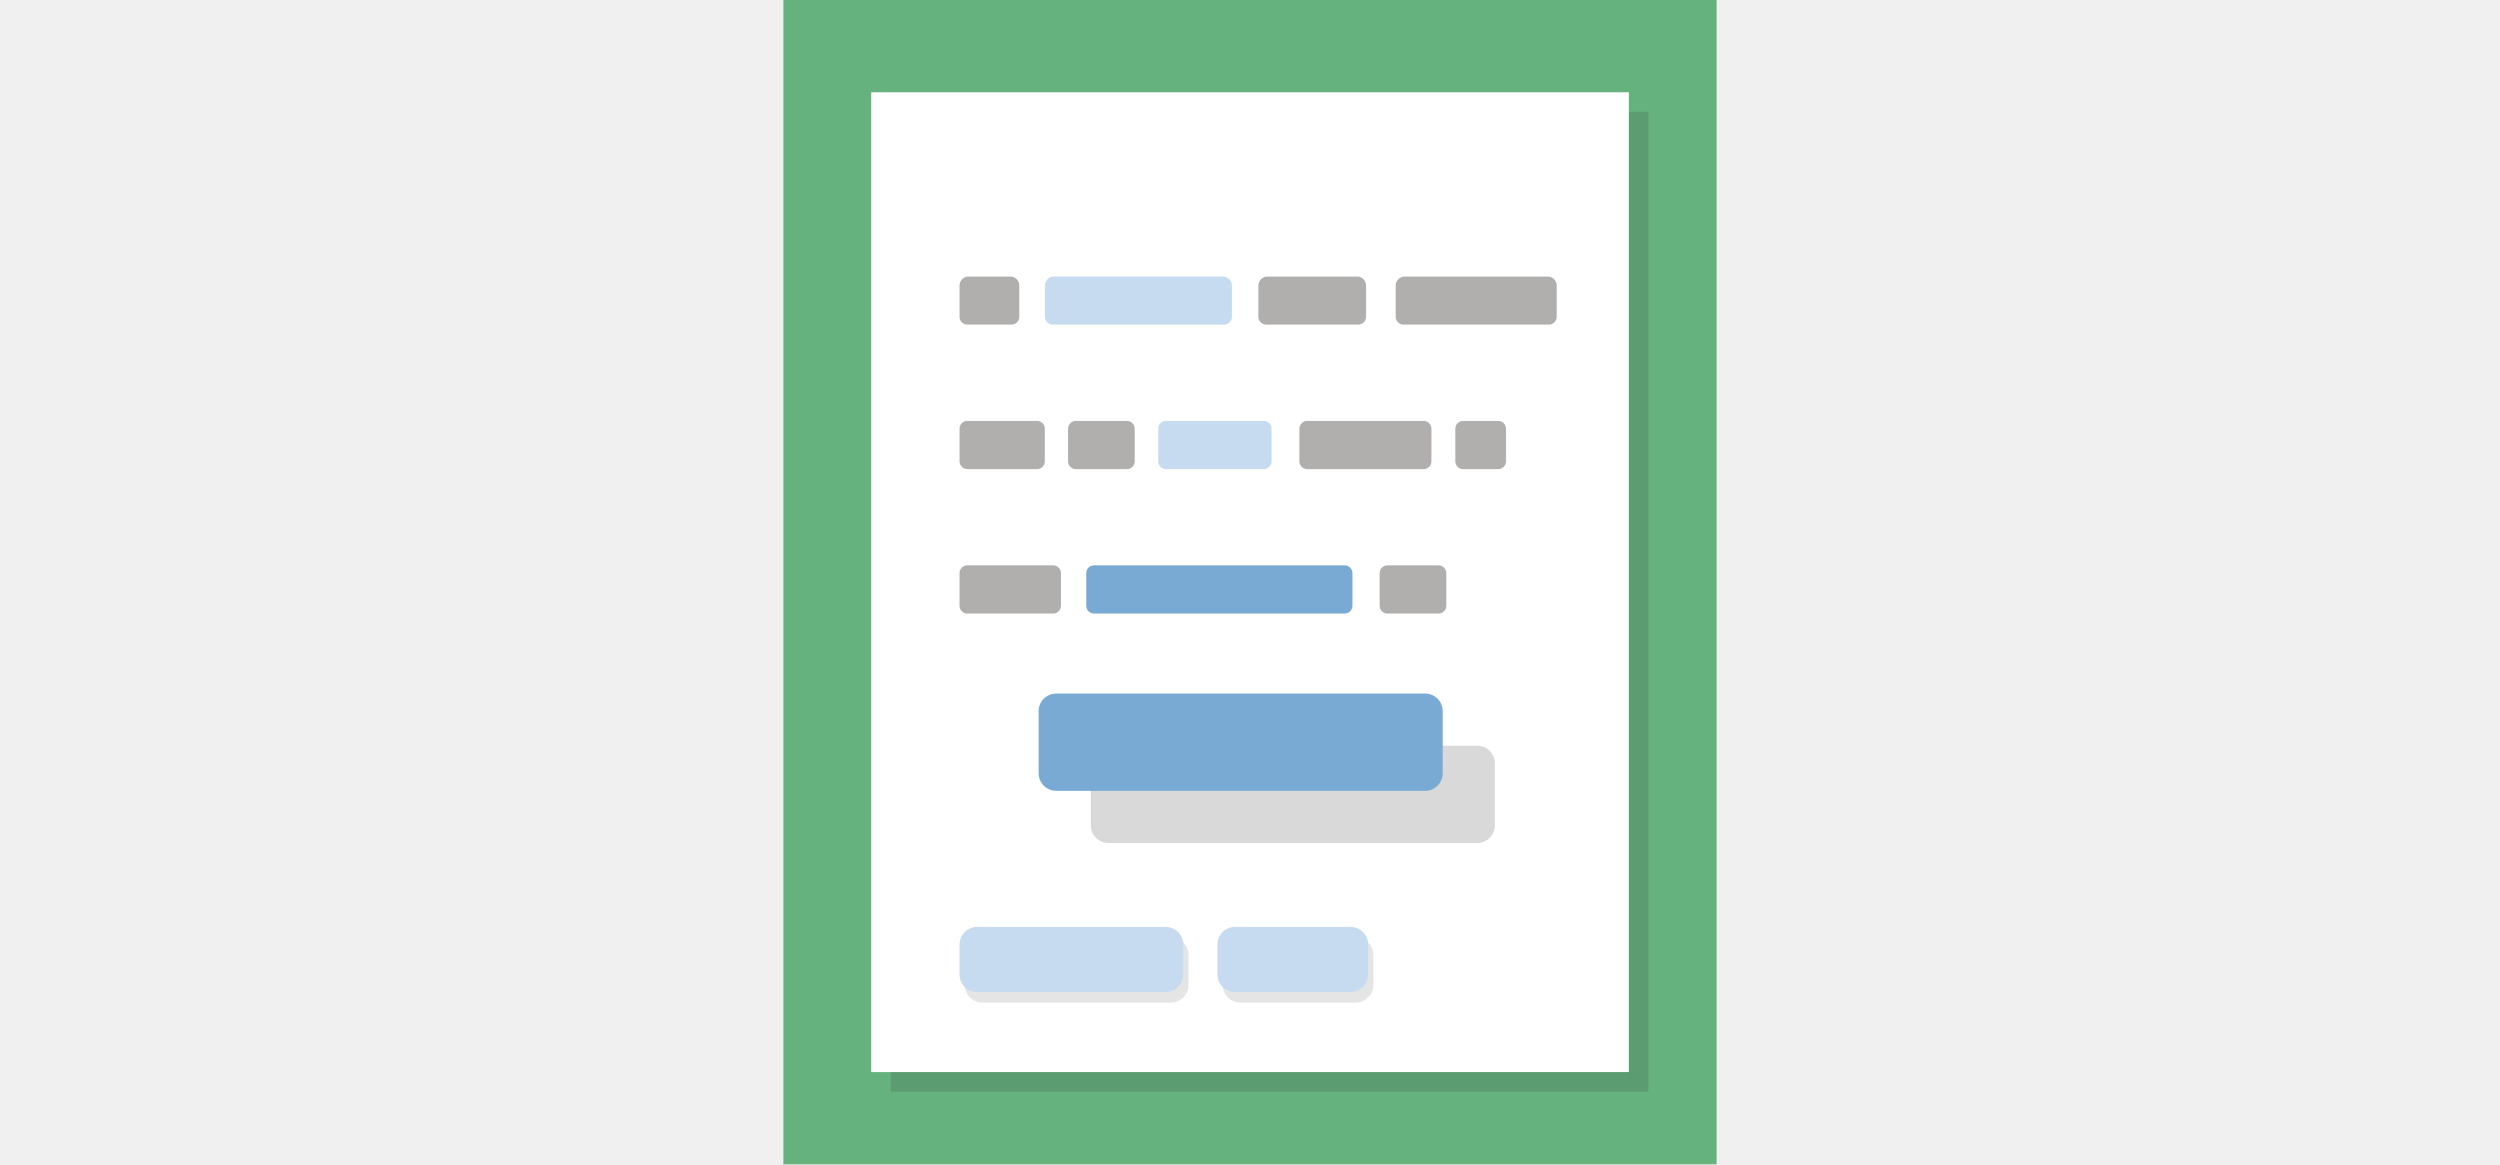
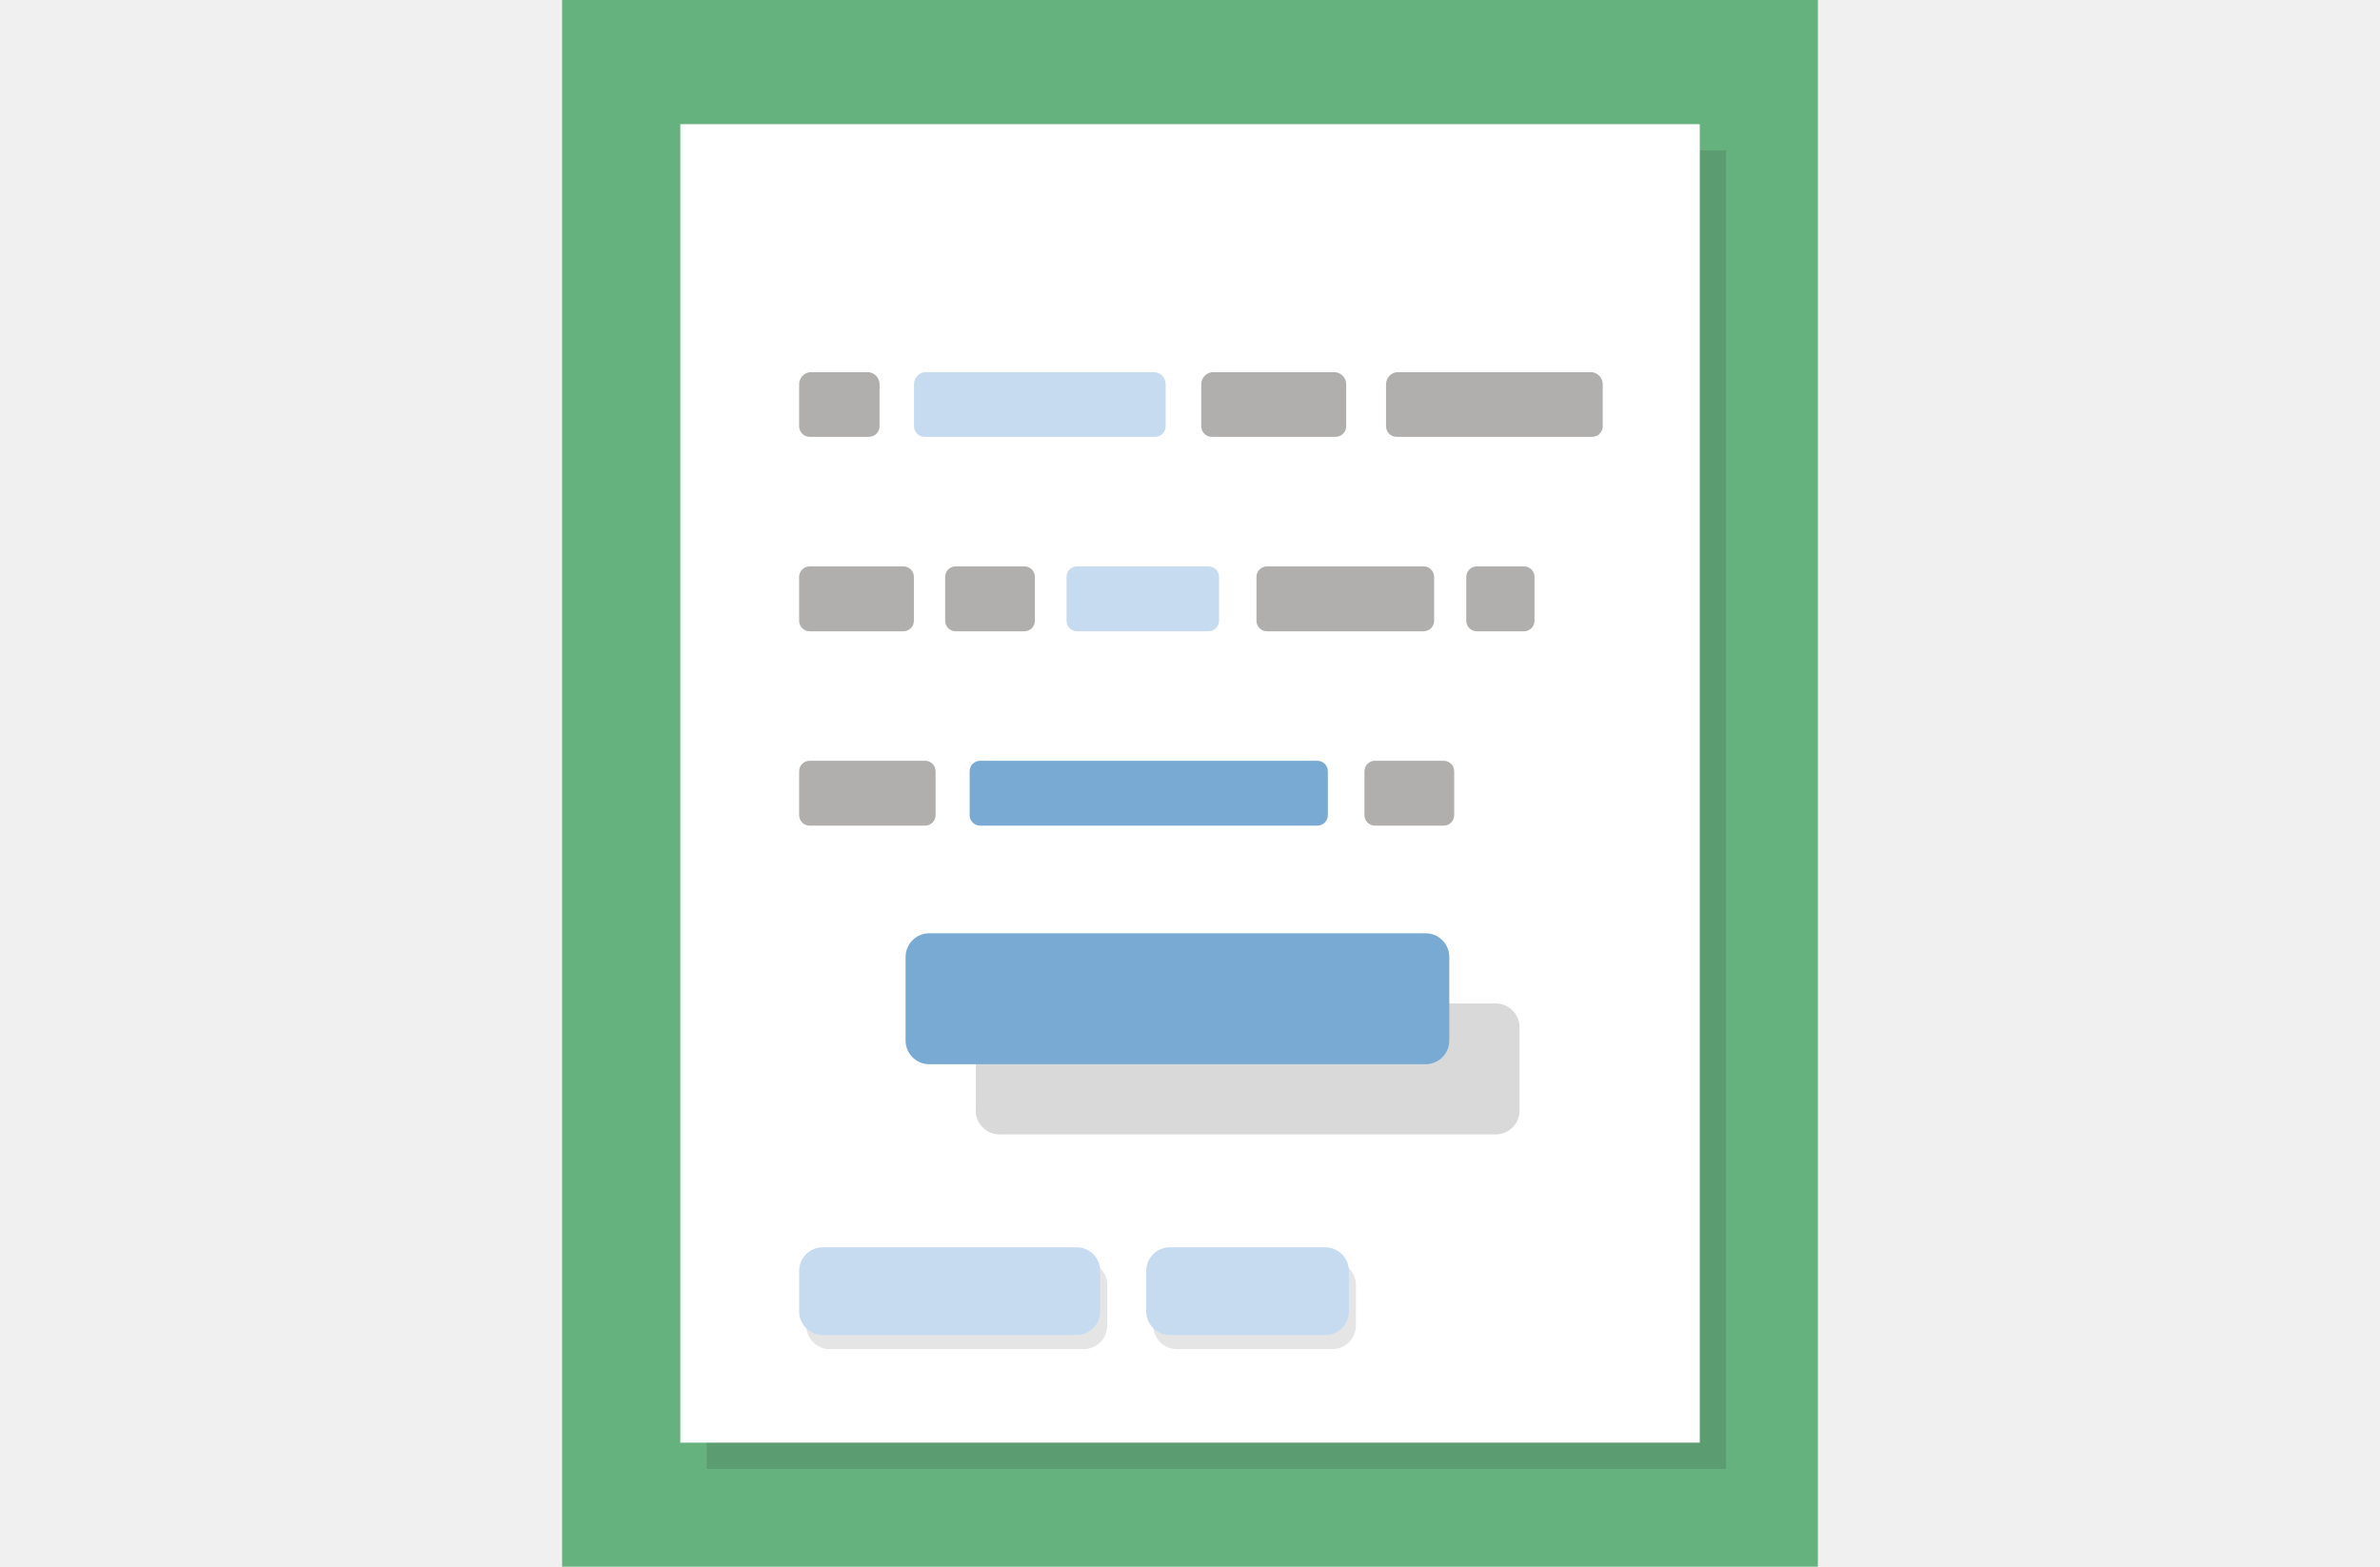
- <svg xmlns="http://www.w3.org/2000/svg" enable-background="new 0 0 4608 2146" height="2146" viewBox="0 0 4608 2146" width="4608">
+ <svg xmlns="http://www.w3.org/2000/svg" enable-background="new 674 0 3260 2146" height="2146" viewBox="674 0 3260 2146" width="3260">
  <path d="m1443.954 0h1720.092v2146h-1720.092z" fill="#66b27f" />
  <path d="m1641.869 206.084h1396.422v1805.991h-1396.422z" fill="#231f20" opacity=".15" />
-   <path d="m1605.851 170.066h1396.422v1805.991h-1396.422z" fill="#fff" />
+   <path d="m1605.852 170.066h1396.422v1805.991h-1396.422z" fill="#fff" />
  <g opacity=".5">
-     <path d="m1810.696 1727.766h347.56c17.91 0 32.429 14.52 32.429 32.43v55.327c0 17.909-14.519 32.428-32.429 32.428h-347.56c-17.91 0-32.428-14.519-32.428-32.428v-55.327c.001-17.911 14.518-32.43 32.428-32.43z" opacity=".2" />
-     <path d="m1801.042 1708.457h347.559c17.911 0 32.43 14.52 32.43 32.429v55.328c0 17.909-14.519 32.428-32.43 32.428h-347.559c-17.91 0-32.428-14.519-32.428-32.428v-55.328c0-17.909 14.518-32.429 32.428-32.429z" fill="#8db7e2" />
+     <path d="m1810.696 1727.766h347.56c17.91 0 32.43 14.521 32.43 32.431v55.327c0 17.908-14.52 32.428-32.43 32.428h-347.56c-17.91 0-32.429-14.52-32.429-32.428v-55.327c.003-17.912 14.519-32.431 32.429-32.431z" opacity=".2" />
+     <path d="m1801.042 1708.457h347.56c17.91 0 32.43 14.52 32.43 32.429v55.328c0 17.909-14.52 32.428-32.43 32.428h-347.56c-17.91 0-32.428-14.519-32.428-32.428v-55.328c0-17.909 14.518-32.429 32.428-32.429z" fill="#8db7e2" />
  </g>
  <g opacity=".5">
-     <path d="m2286.115 1727.766h212.768c17.909 0 32.429 14.52 32.429 32.43v55.327c0 17.909-14.52 32.428-32.429 32.428h-212.768c-17.911 0-32.43-14.519-32.43-32.428v-55.327c.001-17.911 14.519-32.43 32.43-32.43z" opacity=".2" />
-     <path d="m2276.46 1708.457h212.769c17.909 0 32.429 14.52 32.429 32.429v55.328c0 17.909-14.52 32.428-32.429 32.428h-212.769c-17.91 0-32.429-14.519-32.429-32.428v-55.328c0-17.909 14.519-32.429 32.429-32.429z" fill="#8db7e2" />
+     <path d="m2286.115 1727.766h212.768c17.909 0 32.43 14.521 32.43 32.431v55.327c0 17.908-14.521 32.428-32.43 32.428h-212.768c-17.911 0-32.43-14.52-32.43-32.428v-55.327c.001-17.912 14.519-32.431 32.43-32.431z" opacity=".2" />
+     <path d="m2276.46 1708.457h212.769c17.909 0 32.43 14.52 32.43 32.429v55.328c0 17.909-14.521 32.428-32.43 32.428h-212.769c-17.91 0-32.429-14.519-32.429-32.428v-55.328c0-17.909 14.519-32.429 32.429-32.429z" fill="#8db7e2" />
  </g>
-   <path d="m2043.021 1374.514h679.893c17.911 0 32.429 14.52 32.429 32.43v114.49c0 17.911-14.518 32.429-32.429 32.429h-679.893c-17.91 0-32.43-14.518-32.43-32.429v-114.49c.001-17.911 14.52-32.43 32.43-32.43z" opacity=".15" />
-   <path d="m1946.849 1278.341h679.893c17.91 0 32.43 14.519 32.43 32.43v114.491c0 17.91-14.52 32.429-32.43 32.429h-679.893c-17.909 0-32.428-14.519-32.428-32.429v-114.491c0-17.912 14.518-32.43 32.428-32.43z" fill="#79aad3" />
-   <path d="m2256.284 598.325h-315.995c-7.854-.066-14.225-6.381-14.358-14.233v-57.803c.041-8.288 6.151-15.295 14.358-16.461h315.995c8.349 1.185 14.505 8.403 14.357 16.832v57.432c-.132 7.852-6.501 14.167-14.357 14.233z" fill="#8db7e2" opacity=".5" />
+   <path d="m2043.021 1374.514h679.893c17.911 0 32.429 14.521 32.429 32.431v114.489c0 17.911-14.518 32.43-32.429 32.43h-679.893c-17.91 0-32.431-14.519-32.431-32.43v-114.489c.002-17.912 14.521-32.431 32.431-32.431z" opacity=".15" />
+   <path d="m1946.85 1278.341h679.893c17.91 0 32.43 14.52 32.43 32.431v114.49c0 17.91-14.52 32.43-32.43 32.43h-679.894c-17.909 0-32.428-14.52-32.428-32.43v-114.49c0-17.913 14.518-32.431 32.429-32.431z" fill="#79aad3" />
+   <path d="m2256.284 598.325h-315.995c-7.854-.066-14.225-6.381-14.358-14.233v-57.803c.041-8.288 6.151-15.295 14.358-16.461h315.995c8.349 1.185 14.505 8.403 14.356 16.832v57.432c-.131 7.852-6.5 14.167-14.356 14.233z" fill="#8db7e2" opacity=".5" />
  <g fill="#b0afad">
-     <path d="m1864.415 598.325h-81.443c-7.854-.066-14.224-6.381-14.357-14.233v-57.803c.041-8.288 6.151-15.295 14.357-16.461h81.443c8.349 1.185 14.505 8.403 14.358 16.832v57.432c-.133 7.852-6.502 14.167-14.358 14.233z" />
-     <path d="m2503.587 598.325h-169.695c-7.902.001-14.346-6.333-14.482-14.233v-57.803c.051-8.33 6.227-15.352 14.482-16.461h169.695c8.346 1.185 14.504 8.403 14.357 16.832v57.432c-.134 7.852-6.504 14.167-14.357 14.233z" />
-     <path d="m2854.982 598.325h-268.097c-7.854-.066-14.223-6.381-14.357-14.233v-57.803c.041-8.288 6.151-15.295 14.357-16.461h268.097c8.347 1.185 14.503 8.403 14.356 16.832v57.432c-.132 7.852-6.502 14.167-14.356 14.233z" />
-     <path d="m1782.973 775.818h128.478c7.929 0 14.357 6.427 14.357 14.357v60.154c0 7.93-6.429 14.357-14.357 14.357h-128.478c-7.931 0-14.358-6.427-14.358-14.357v-60.154c-.001-7.929 6.427-14.357 14.358-14.357z" />
-     <path d="m1982.991 775.818h94.191c7.93 0 14.358 6.427 14.358 14.357v60.154c0 7.93-6.429 14.357-14.358 14.357h-94.191c-7.929 0-14.357-6.427-14.357-14.357v-60.154c0-7.929 6.428-14.357 14.357-14.357z" />
-     <path d="m2409.394 775.818h214.625c7.93 0 14.357 6.427 14.357 14.357v60.154c0 7.93-6.428 14.357-14.357 14.357h-214.625c-7.93 0-14.357-6.427-14.357-14.357v-60.154c-.001-7.929 6.427-14.357 14.357-14.357z" />
-     <path d="m2696.798 775.818h64.734c7.928 0 14.357 6.427 14.357 14.357v60.154c0 7.93-6.43 14.357-14.357 14.357h-64.734c-7.93 0-14.357-6.427-14.357-14.357v-60.154c-.001-7.929 6.427-14.357 14.357-14.357z" />
+     <path d="m1864.415 598.325h-81.442c-7.854-.066-14.225-6.381-14.357-14.233v-57.803c.041-8.288 6.15-15.295 14.357-16.461h81.442c8.349 1.185 14.505 8.403 14.358 16.832v57.432c-.132 7.852-6.502 14.167-14.358 14.233z" />
+     <path d="m2503.587 598.325h-169.695c-7.901.001-14.346-6.333-14.481-14.233v-57.803c.051-8.33 6.227-15.352 14.481-16.461h169.695c8.346 1.185 14.504 8.403 14.356 16.832v57.432c-.133 7.852-6.504 14.167-14.356 14.233z" />
+     <path d="m2854.982 598.325h-268.098c-7.854-.066-14.223-6.381-14.356-14.233v-57.803c.041-8.288 6.15-15.295 14.356-16.461h268.098c8.347 1.185 14.502 8.403 14.355 16.832v57.432c-.131 7.852-6.501 14.167-14.355 14.233z" />
+     <path d="m1782.973 775.818h128.479c7.929 0 14.357 6.427 14.357 14.356v60.154c0 7.93-6.43 14.356-14.357 14.356h-128.479c-7.931 0-14.357-6.427-14.357-14.356v-60.154c-.002-7.928 6.426-14.356 14.357-14.356z" />
+     <path d="m1982.991 775.818h94.19c7.93 0 14.358 6.427 14.358 14.356v60.154c0 7.93-6.429 14.356-14.358 14.356h-94.191c-7.928 0-14.356-6.427-14.356-14.356v-60.154c0-7.928 6.428-14.356 14.357-14.356z" />
+     <path d="m2409.395 775.818h214.625c7.93 0 14.356 6.427 14.356 14.356v60.154c0 7.93-6.428 14.356-14.356 14.356h-214.625c-7.931 0-14.357-6.427-14.357-14.356v-60.154c-.002-7.928 6.426-14.356 14.357-14.356z" />
+     <path d="m2696.798 775.818h64.734c7.928 0 14.356 6.427 14.356 14.356v60.154c0 7.93-6.43 14.356-14.356 14.356h-64.734c-7.93 0-14.356-6.427-14.356-14.356v-60.154c-.002-7.928 6.426-14.356 14.356-14.356z" />
  </g>
-   <path d="m2149.221 775.818h180.215c7.931 0 14.358 6.427 14.358 14.357v60.154c0 7.93-6.428 14.357-14.358 14.357h-180.215c-7.931 0-14.358-6.427-14.358-14.357v-60.154c-.001-7.929 6.427-14.357 14.358-14.357z" fill="#8db7e2" opacity=".5" />
-   <path d="m2557.304 1042.056h94.193c7.93 0 14.357 6.427 14.357 14.357v60.154c0 7.93-6.428 14.359-14.357 14.359h-94.193c-7.929 0-14.357-6.43-14.357-14.359v-60.154c-.001-7.93 6.428-14.357 14.357-14.357z" fill="#b0afad" />
-   <path d="m1782.973 1042.056h158.184c7.928 0 14.357 6.427 14.357 14.357v60.154c0 7.93-6.43 14.359-14.357 14.359h-158.184c-7.931 0-14.358-6.43-14.358-14.359v-60.154c-.001-7.93 6.427-14.357 14.358-14.357z" fill="#b0afad" />
-   <path d="m2016.533 1042.056h461.927c7.93 0 14.357 6.427 14.357 14.357v60.154c0 7.93-6.428 14.359-14.357 14.359h-461.927c-7.928 0-14.357-6.43-14.357-14.359v-60.154c0-7.93 6.429-14.357 14.357-14.357z" fill="#79aad3" />
+   <path d="m2149.221 775.818h180.215c7.932 0 14.358 6.427 14.358 14.356v60.154c0 7.93-6.428 14.356-14.358 14.356h-180.215c-7.931 0-14.357-6.427-14.357-14.356v-60.154c-.002-7.928 6.426-14.356 14.357-14.356z" fill="#8db7e2" opacity=".5" />
+   <path d="m2557.304 1042.056h94.193c7.93 0 14.356 6.428 14.356 14.357v60.154c0 7.93-6.428 14.358-14.356 14.358h-94.193c-7.929 0-14.356-6.43-14.356-14.358v-60.154c-.002-7.93 6.427-14.357 14.356-14.357z" fill="#b0afad" />
+   <path d="m1782.973 1042.056h158.185c7.928 0 14.356 6.428 14.356 14.357v60.154c0 7.93-6.43 14.358-14.356 14.358h-158.185c-7.931 0-14.357-6.43-14.357-14.358v-60.154c-.002-7.93 6.426-14.357 14.357-14.357z" fill="#b0afad" />
+   <path d="m2016.533 1042.056h461.927c7.93 0 14.356 6.428 14.356 14.357v60.154c0 7.93-6.428 14.358-14.356 14.358h-461.927c-7.928 0-14.357-6.43-14.357-14.358v-60.154c0-7.93 6.429-14.357 14.357-14.357z" fill="#79aad3" />
</svg>
